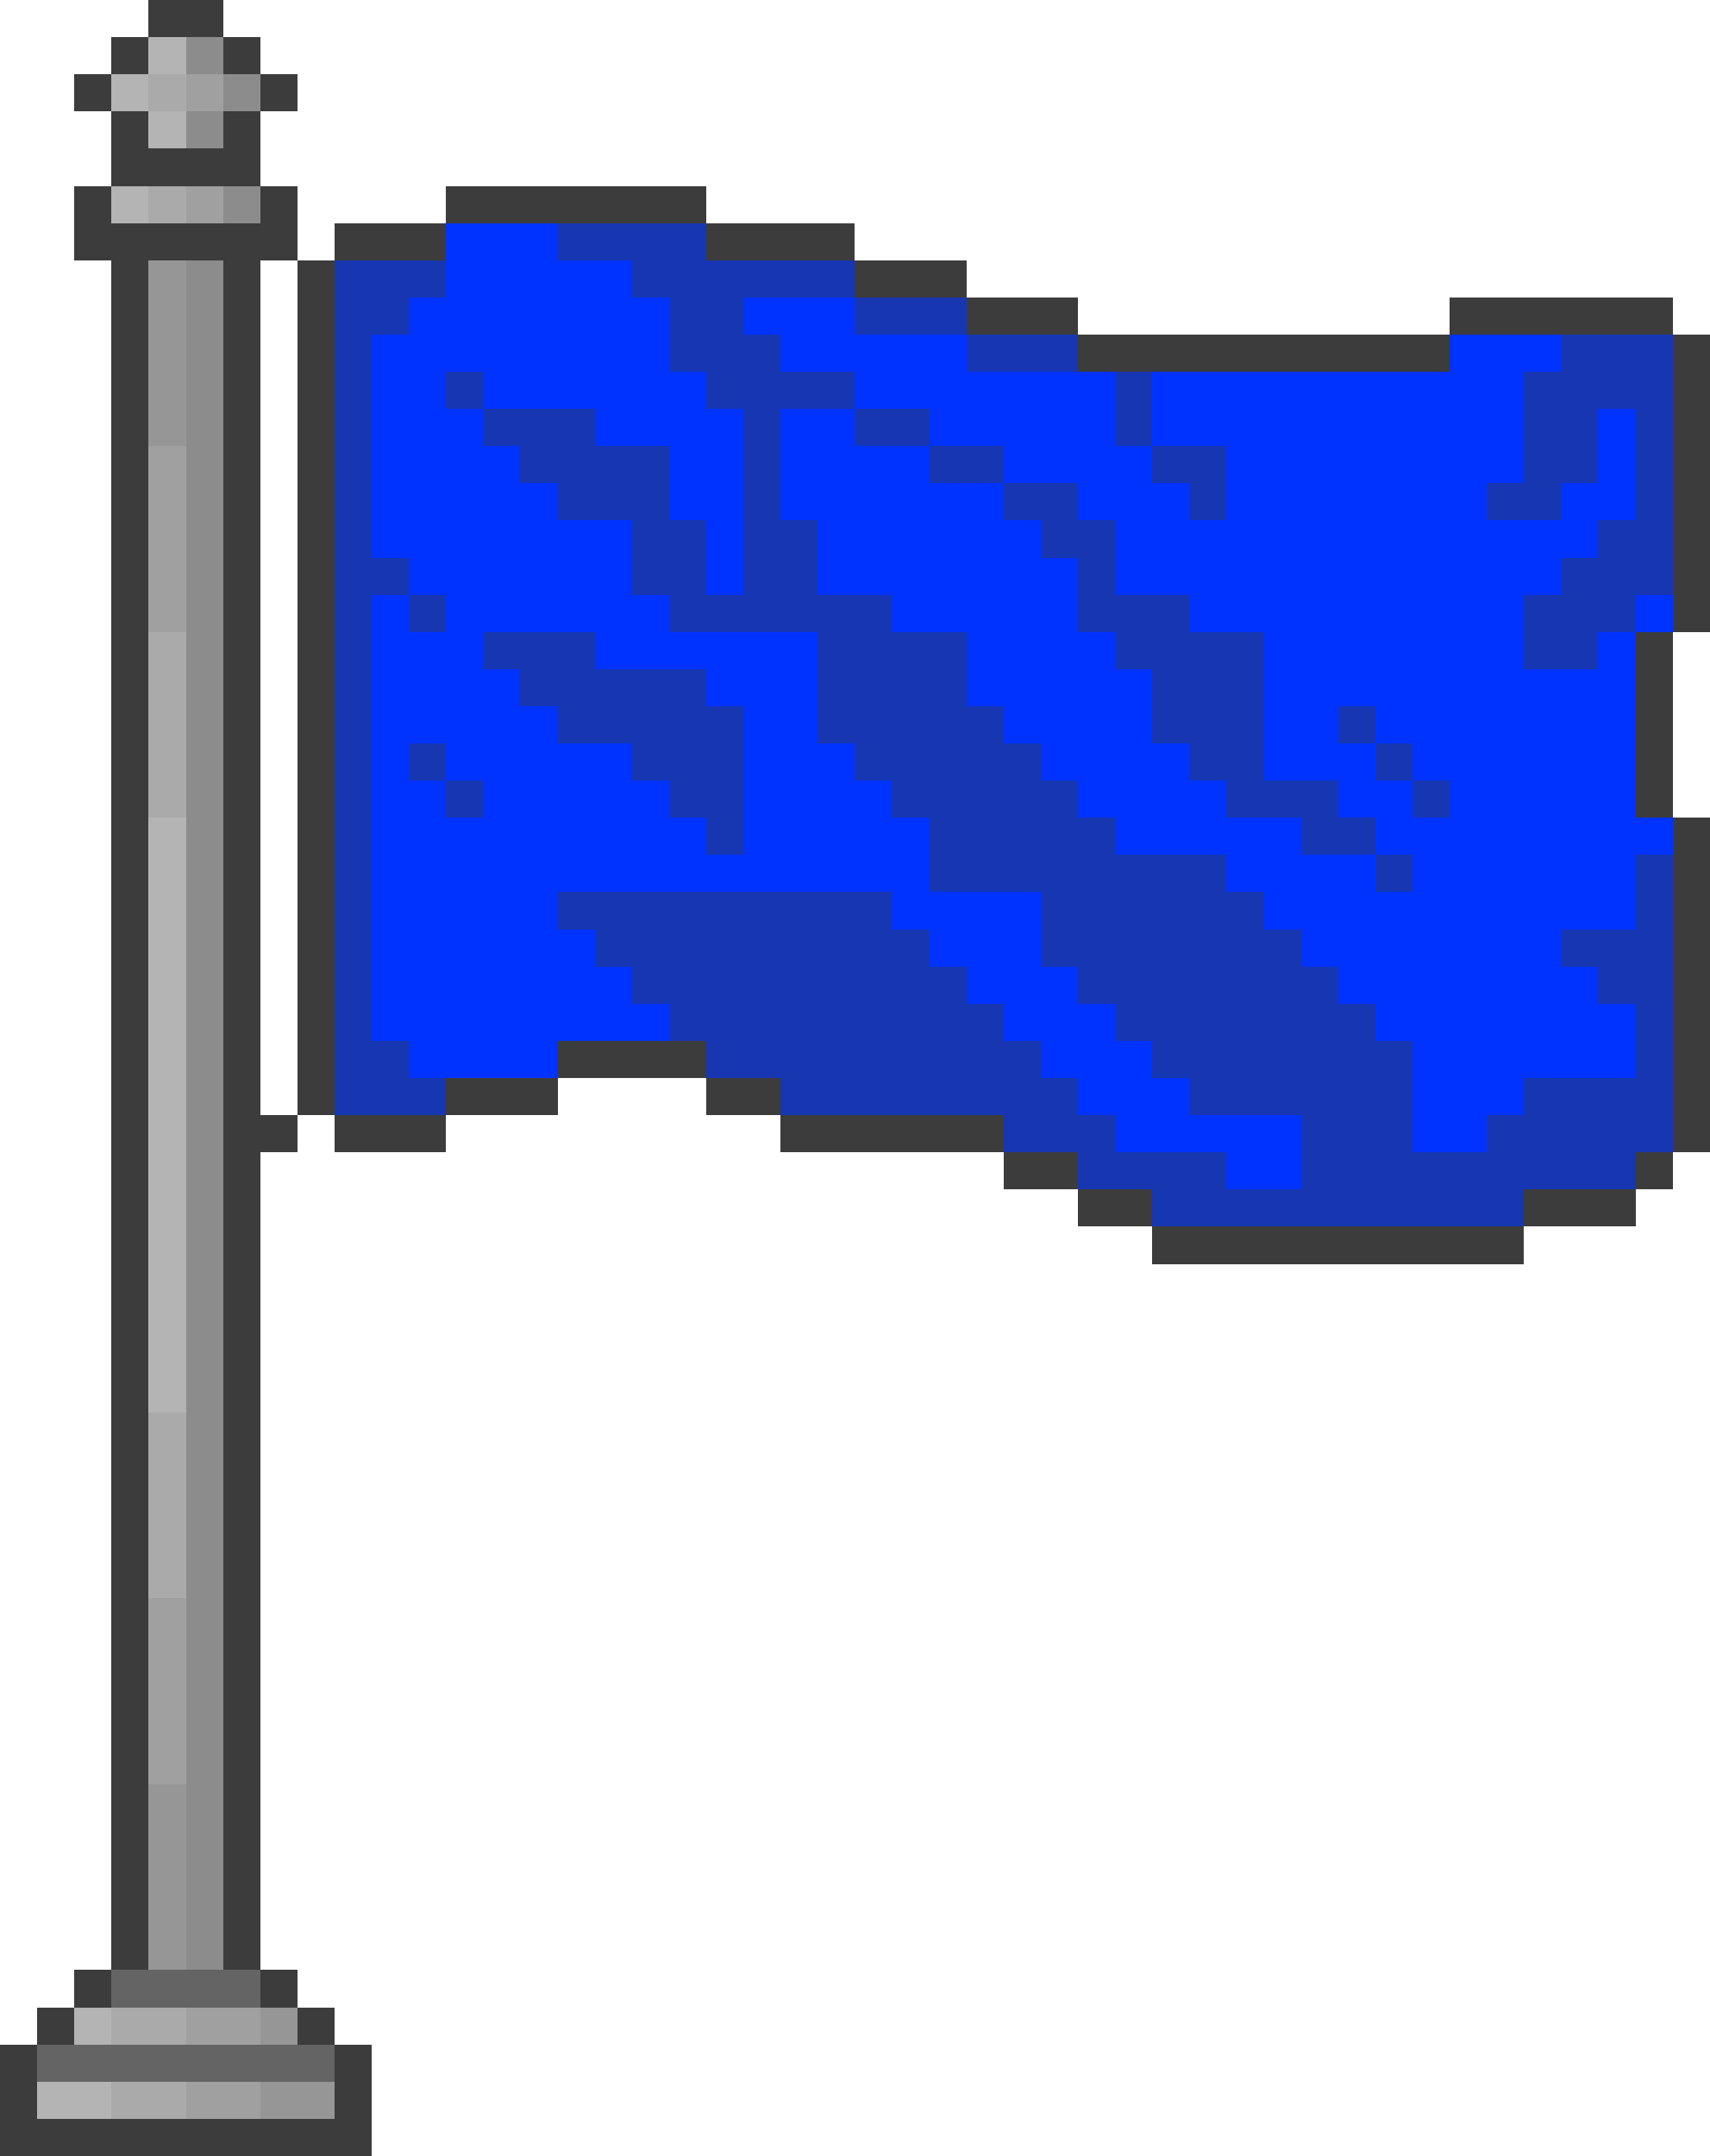
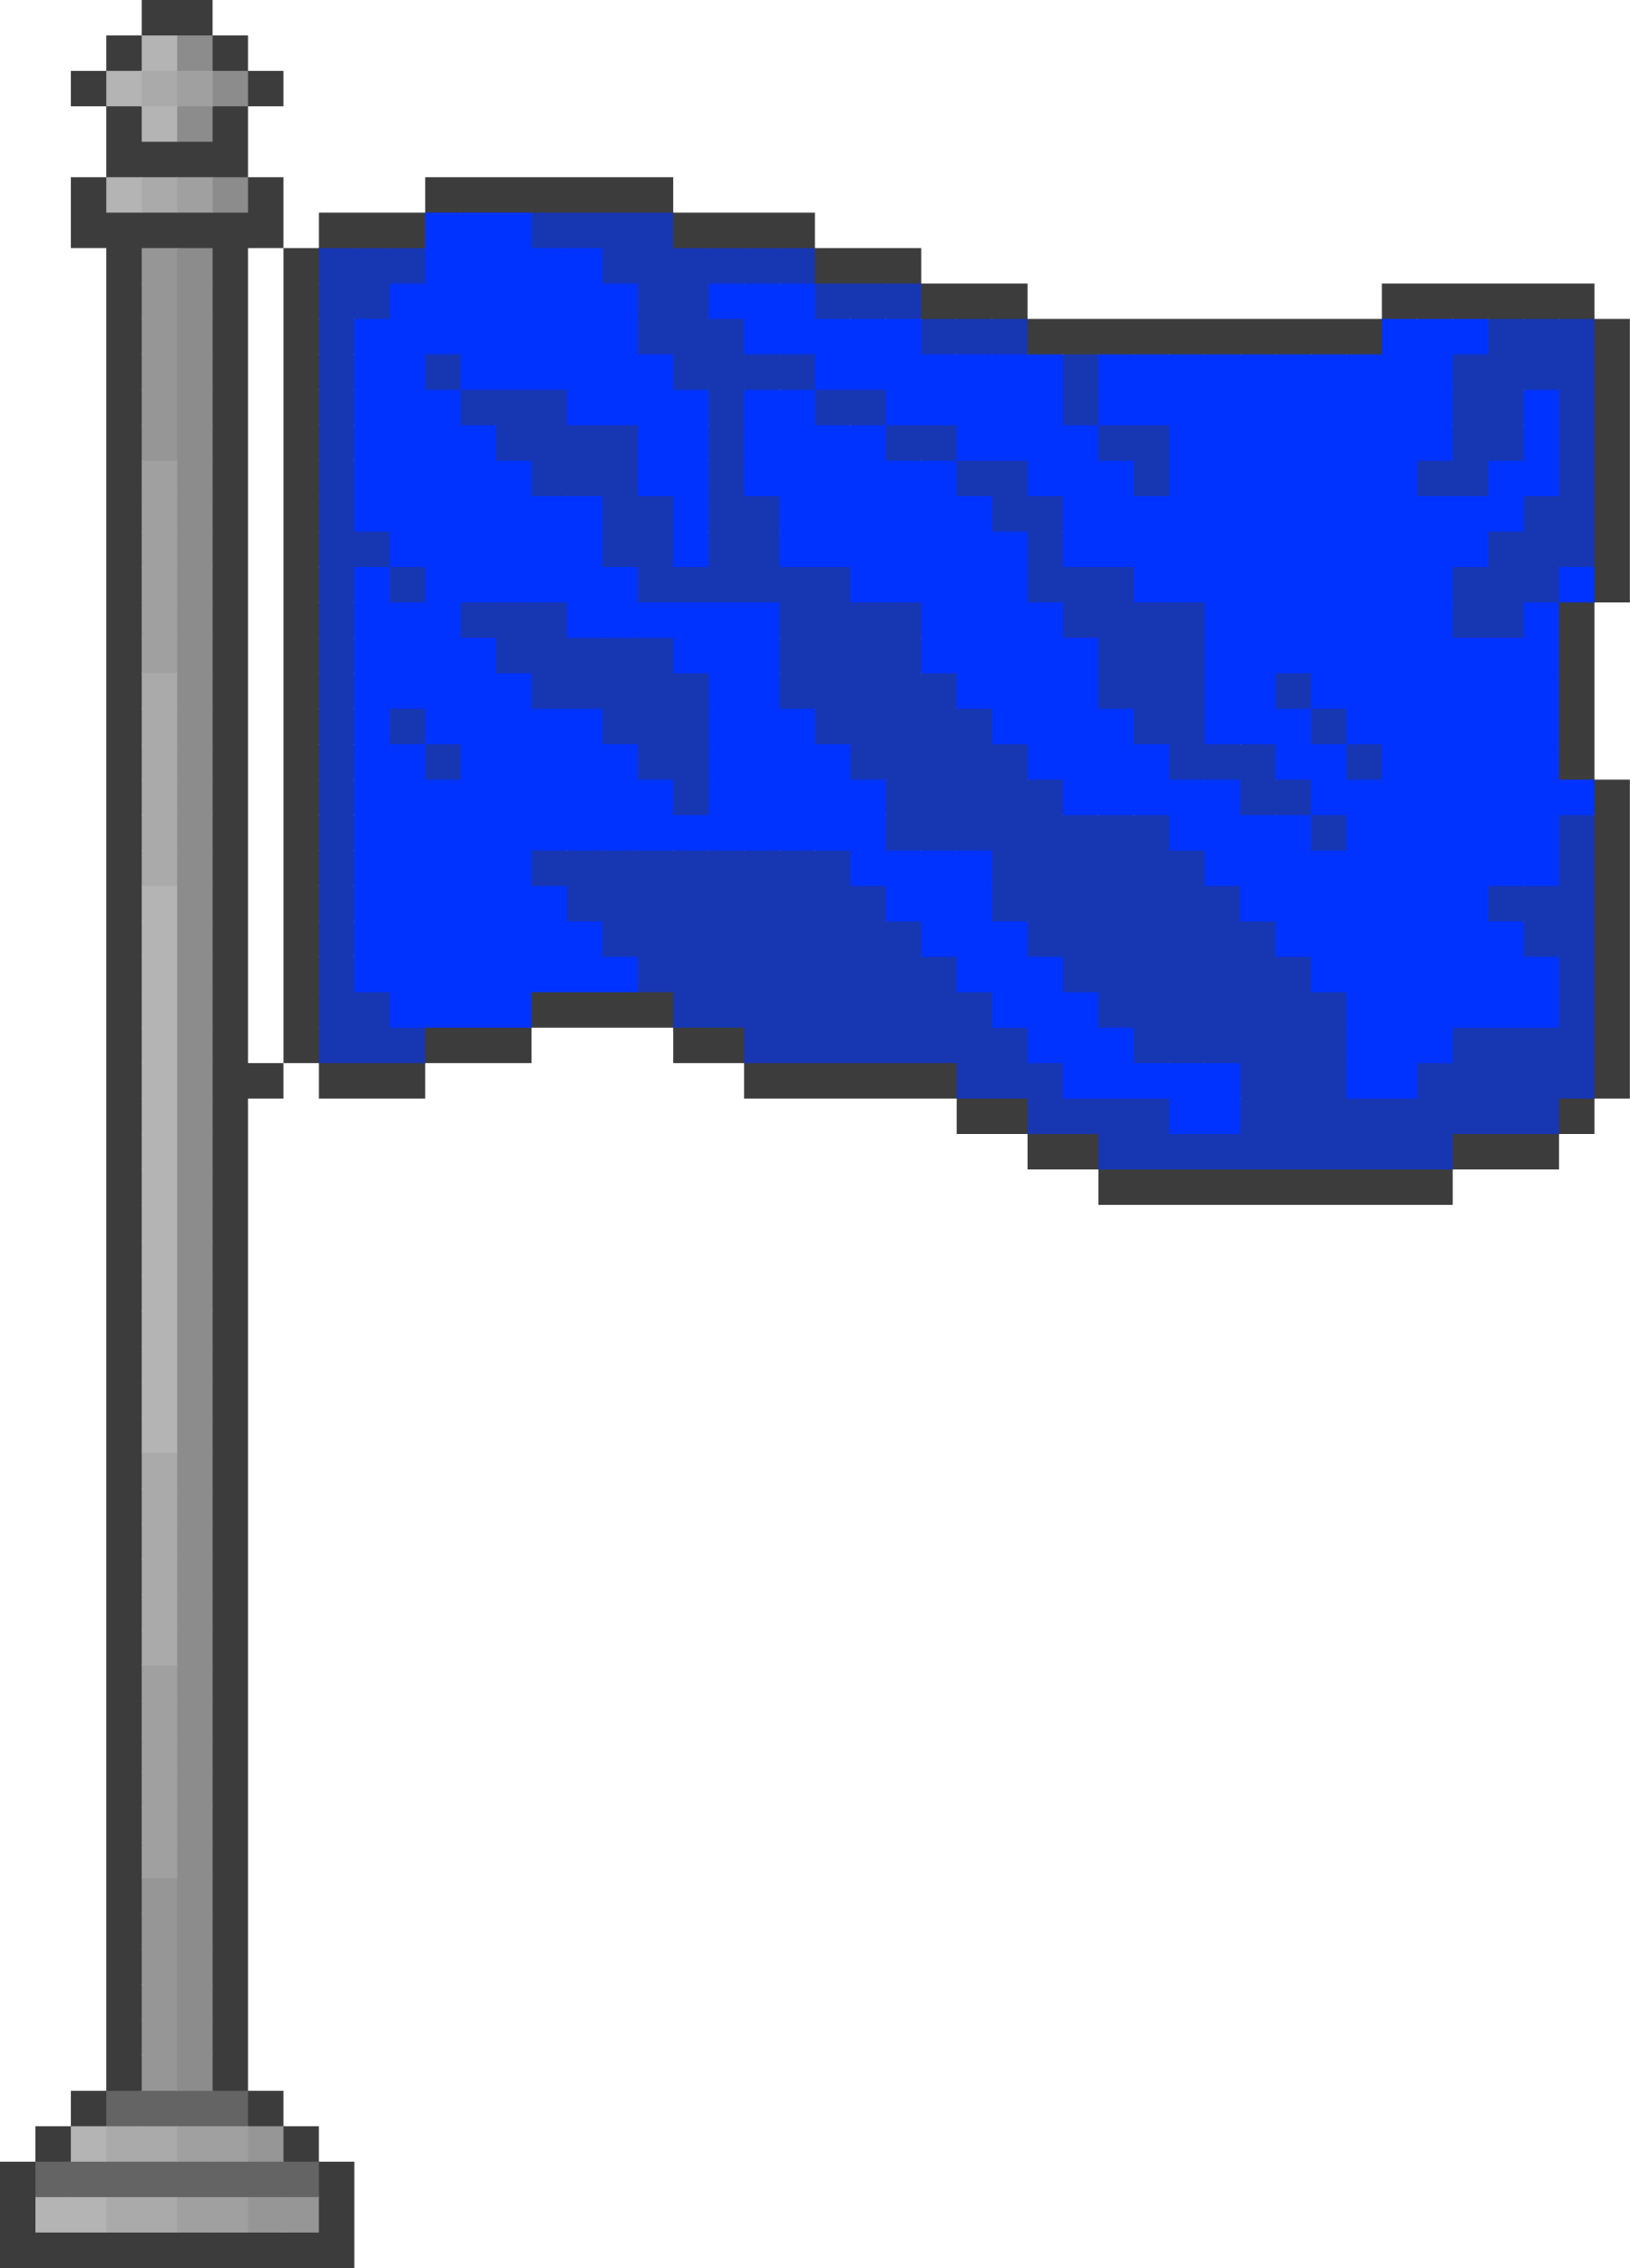
- <svg xmlns="http://www.w3.org/2000/svg" width="46" height="58" viewBox="0 0 46 58" shape-rendering="crispEdges">
-   <path fill="#3C3C3C" d="M4 0h2v1h-2zM3 1h1v1h-1zM6 1h1v1h-1zM2 2h1v1h-1zM7 2h1v1h-1zM3 3h1v1h-1zM6 3h1v1h-1zM3 4h4v1h-4zM2 5h1v1h-1zM7 5h1v1h-1zM12 5h7v1h-7zM2 6h6v1h-6zM9 6h3v1h-3zM19 6h4v1h-4zM3 7h1v1h-1zM6 7h1v1h-1zM8 7h1v1h-1zM23 7h3v1h-3zM3 8h1v1h-1zM6 8h1v1h-1zM8 8h1v1h-1zM26 8h3v1h-3zM39 8h6v1h-6zM3 9h1v1h-1zM6 9h1v1h-1zM8 9h1v1h-1zM29 9h10v1h-10zM45 9h1v1h-1zM3 10h1v1h-1zM6 10h1v1h-1zM8 10h1v1h-1zM45 10h1v1h-1zM3 11h1v1h-1zM6 11h1v1h-1zM8 11h1v1h-1zM45 11h1v1h-1zM3 12h1v1h-1zM6 12h1v1h-1zM8 12h1v1h-1zM45 12h1v1h-1zM3 13h1v1h-1zM6 13h1v1h-1zM8 13h1v1h-1zM45 13h1v1h-1zM3 14h1v1h-1zM6 14h1v1h-1zM8 14h1v1h-1zM45 14h1v1h-1zM3 15h1v1h-1zM6 15h1v1h-1zM8 15h1v1h-1zM45 15h1v1h-1zM3 16h1v1h-1zM6 16h1v1h-1zM8 16h1v1h-1zM45 16h1v1h-1zM3 17h1v1h-1zM6 17h1v1h-1zM8 17h1v1h-1zM44 17h1v1h-1zM3 18h1v1h-1zM6 18h1v1h-1zM8 18h1v1h-1zM44 18h1v1h-1zM3 19h1v1h-1zM6 19h1v1h-1zM8 19h1v1h-1zM44 19h1v1h-1zM3 20h1v1h-1zM6 20h1v1h-1zM8 20h1v1h-1zM44 20h1v1h-1zM3 21h1v1h-1zM6 21h1v1h-1zM8 21h1v1h-1zM44 21h1v1h-1zM3 22h1v1h-1zM6 22h1v1h-1zM8 22h1v1h-1zM45 22h1v1h-1zM3 23h1v1h-1zM6 23h1v1h-1zM8 23h1v1h-1zM45 23h1v1h-1zM3 24h1v1h-1zM6 24h1v1h-1zM8 24h1v1h-1zM45 24h1v1h-1zM3 25h1v1h-1zM6 25h1v1h-1zM8 25h1v1h-1zM45 25h1v1h-1zM3 26h1v1h-1zM6 26h1v1h-1zM8 26h1v1h-1zM45 26h1v1h-1zM3 27h1v1h-1zM6 27h1v1h-1zM8 27h1v1h-1zM45 27h1v1h-1zM3 28h1v1h-1zM6 28h1v1h-1zM8 28h1v1h-1zM15 28h4v1h-4zM45 28h1v1h-1zM3 29h1v1h-1zM6 29h1v1h-1zM8 29h1v1h-1zM12 29h3v1h-3zM19 29h2v1h-2zM45 29h1v1h-1zM3 30h1v1h-1zM6 30h2v1h-2zM9 30h3v1h-3zM21 30h6v1h-6zM45 30h1v1h-1zM3 31h1v1h-1zM6 31h1v1h-1zM27 31h2v1h-2zM44 31h1v1h-1zM3 32h1v1h-1zM6 32h1v1h-1zM29 32h2v1h-2zM41 32h3v1h-3zM3 33h1v1h-1zM6 33h1v1h-1zM31 33h10v1h-10zM3 34h1v1h-1zM6 34h1v1h-1zM3 35h1v1h-1zM6 35h1v1h-1zM3 36h1v1h-1zM6 36h1v1h-1zM3 37h1v1h-1zM6 37h1v1h-1zM3 38h1v1h-1zM6 38h1v1h-1zM3 39h1v1h-1zM6 39h1v1h-1zM3 40h1v1h-1zM6 40h1v1h-1zM3 41h1v1h-1zM6 41h1v1h-1zM3 42h1v1h-1zM6 42h1v1h-1zM3 43h1v1h-1zM6 43h1v1h-1zM3 44h1v1h-1zM6 44h1v1h-1zM3 45h1v1h-1zM6 45h1v1h-1zM3 46h1v1h-1zM6 46h1v1h-1zM3 47h1v1h-1zM6 47h1v1h-1zM3 48h1v1h-1zM6 48h1v1h-1zM3 49h1v1h-1zM6 49h1v1h-1zM3 50h1v1h-1zM6 50h1v1h-1zM3 51h1v1h-1zM6 51h1v1h-1zM3 52h1v1h-1zM6 52h1v1h-1zM2 53h1v1h-1zM7 53h1v1h-1zM1 54h1v1h-1zM8 54h1v1h-1zM0 55h1v1h-1zM9 55h1v1h-1zM0 56h1v1h-1zM9 56h1v1h-1zM0 57h10v1h-10z" />
-   <path fill="#1736B2" d="M15 6h4v1h-4zM9 7h3v1h-3zM17 7h6v1h-6zM9 8h2v1h-2zM18 8h2v1h-2zM23 8h3v1h-3zM9 9h1v1h-1zM18 9h3v1h-3zM26 9h3v1h-3zM42 9h3v1h-3zM9 10h1v1h-1zM12 10h1v1h-1zM19 10h4v1h-4zM30 10h1v1h-1zM41 10h4v1h-4zM9 11h1v1h-1zM13 11h3v1h-3zM20 11h1v1h-1zM23 11h2v1h-2zM30 11h1v1h-1zM41 11h2v1h-2zM44 11h1v1h-1zM9 12h1v1h-1zM14 12h4v1h-4zM20 12h1v1h-1zM25 12h2v1h-2zM31 12h2v1h-2zM41 12h2v1h-2zM44 12h1v1h-1zM9 13h1v1h-1zM15 13h3v1h-3zM20 13h1v1h-1zM27 13h2v1h-2zM32 13h1v1h-1zM40 13h2v1h-2zM44 13h1v1h-1zM9 14h1v1h-1zM17 14h2v1h-2zM20 14h2v1h-2zM28 14h2v1h-2zM43 14h2v1h-2zM9 15h2v1h-2zM17 15h2v1h-2zM20 15h2v1h-2zM29 15h1v1h-1zM42 15h3v1h-3zM9 16h1v1h-1zM11 16h1v1h-1zM18 16h6v1h-6zM29 16h3v1h-3zM41 16h3v1h-3zM9 17h1v1h-1zM13 17h3v1h-3zM22 17h4v1h-4zM30 17h4v1h-4zM41 17h2v1h-2zM9 18h1v1h-1zM14 18h5v1h-5zM22 18h4v1h-4zM31 18h3v1h-3zM9 19h1v1h-1zM15 19h5v1h-5zM22 19h5v1h-5zM31 19h3v1h-3zM36 19h1v1h-1zM9 20h1v1h-1zM11 20h1v1h-1zM17 20h3v1h-3zM23 20h5v1h-5zM32 20h2v1h-2zM37 20h1v1h-1zM9 21h1v1h-1zM12 21h1v1h-1zM18 21h2v1h-2zM24 21h5v1h-5zM33 21h3v1h-3zM38 21h1v1h-1zM9 22h1v1h-1zM19 22h1v1h-1zM25 22h5v1h-5zM35 22h2v1h-2zM9 23h1v1h-1zM25 23h8v1h-8zM37 23h1v1h-1zM44 23h1v1h-1zM9 24h1v1h-1zM15 24h9v1h-9zM28 24h6v1h-6zM44 24h1v1h-1zM9 25h1v1h-1zM16 25h9v1h-9zM28 25h7v1h-7zM42 25h3v1h-3zM9 26h1v1h-1zM17 26h9v1h-9zM29 26h7v1h-7zM43 26h2v1h-2zM9 27h1v1h-1zM18 27h9v1h-9zM30 27h7v1h-7zM44 27h1v1h-1zM9 28h2v1h-2zM19 28h9v1h-9zM31 28h7v1h-7zM44 28h1v1h-1zM9 29h3v1h-3zM21 29h8v1h-8zM32 29h6v1h-6zM41 29h4v1h-4zM27 30h3v1h-3zM35 30h3v1h-3zM40 30h5v1h-5zM29 31h4v1h-4zM35 31h9v1h-9zM31 32h10v1h-10z" />
-   <path fill="#0033FF" d="M12 6h3v1h-3zM12 7h5v1h-5zM11 8h7v1h-7zM20 8h3v1h-3zM10 9h8v1h-8zM21 9h5v1h-5zM39 9h3v1h-3zM10 10h2v1h-2zM13 10h6v1h-6zM23 10h7v1h-7zM31 10h10v1h-10zM10 11h3v1h-3zM16 11h4v1h-4zM21 11h2v1h-2zM25 11h5v1h-5zM31 11h10v1h-10zM43 11h1v1h-1zM10 12h4v1h-4zM18 12h2v1h-2zM21 12h4v1h-4zM27 12h4v1h-4zM33 12h8v1h-8zM43 12h1v1h-1zM10 13h5v1h-5zM18 13h2v1h-2zM21 13h6v1h-6zM29 13h3v1h-3zM33 13h7v1h-7zM42 13h2v1h-2zM10 14h7v1h-7zM19 14h1v1h-1zM22 14h6v1h-6zM30 14h13v1h-13zM11 15h6v1h-6zM19 15h1v1h-1zM22 15h7v1h-7zM30 15h12v1h-12zM10 16h1v1h-1zM12 16h6v1h-6zM24 16h5v1h-5zM32 16h9v1h-9zM44 16h1v1h-1zM10 17h3v1h-3zM16 17h6v1h-6zM26 17h4v1h-4zM34 17h7v1h-7zM43 17h1v1h-1zM10 18h4v1h-4zM19 18h3v1h-3zM26 18h5v1h-5zM34 18h10v1h-10zM10 19h5v1h-5zM20 19h2v1h-2zM27 19h4v1h-4zM34 19h2v1h-2zM37 19h7v1h-7zM10 20h1v1h-1zM12 20h5v1h-5zM20 20h3v1h-3zM28 20h4v1h-4zM34 20h3v1h-3zM38 20h6v1h-6zM10 21h2v1h-2zM13 21h5v1h-5zM20 21h4v1h-4zM29 21h4v1h-4zM36 21h2v1h-2zM39 21h5v1h-5zM10 22h9v1h-9zM20 22h5v1h-5zM30 22h5v1h-5zM37 22h8v1h-8zM10 23h15v1h-15zM33 23h4v1h-4zM38 23h6v1h-6zM10 24h5v1h-5zM24 24h4v1h-4zM34 24h10v1h-10zM10 25h6v1h-6zM25 25h3v1h-3zM35 25h7v1h-7zM10 26h7v1h-7zM26 26h3v1h-3zM36 26h7v1h-7zM10 27h8v1h-8zM27 27h3v1h-3zM37 27h7v1h-7zM11 28h4v1h-4zM28 28h3v1h-3zM38 28h6v1h-6zM29 29h3v1h-3zM38 29h3v1h-3zM30 30h5v1h-5zM38 30h2v1h-2zM33 31h2v1h-2z" />
-   <path fill="#8C8C8C" d="M5 1h1v1h-1zM6 2h1v1h-1zM5 3h1v1h-1zM6 5h1v1h-1zM5 7h1v1h-1zM5 8h1v1h-1zM5 9h1v1h-1zM5 10h1v1h-1zM5 11h1v1h-1zM5 12h1v1h-1zM5 13h1v1h-1zM5 14h1v1h-1zM5 15h1v1h-1zM5 16h1v1h-1zM5 17h1v1h-1zM5 18h1v1h-1zM5 19h1v1h-1zM5 20h1v1h-1zM5 21h1v1h-1zM5 22h1v1h-1zM5 23h1v1h-1zM5 24h1v1h-1zM5 25h1v1h-1zM5 26h1v1h-1zM5 27h1v1h-1zM5 28h1v1h-1zM5 29h1v1h-1zM5 30h1v1h-1zM5 31h1v1h-1zM5 32h1v1h-1zM5 33h1v1h-1zM5 34h1v1h-1zM5 35h1v1h-1zM5 36h1v1h-1zM5 37h1v1h-1zM5 38h1v1h-1zM5 39h1v1h-1zM5 40h1v1h-1zM5 41h1v1h-1zM5 42h1v1h-1zM5 43h1v1h-1zM5 44h1v1h-1zM5 45h1v1h-1zM5 46h1v1h-1zM5 47h1v1h-1zM5 48h1v1h-1zM5 49h1v1h-1zM5 50h1v1h-1zM5 51h1v1h-1zM5 52h1v1h-1z" />
-   <path fill="#B4B4B4" d="M4 1h1v1h-1zM3 2h1v1h-1zM4 3h1v1h-1zM3 5h1v1h-1zM4 22h1v1h-1zM4 23h1v1h-1zM4 24h1v1h-1zM4 25h1v1h-1zM4 26h1v1h-1zM4 27h1v1h-1zM4 28h1v1h-1zM4 29h1v1h-1zM4 30h1v1h-1zM4 31h1v1h-1zM4 32h1v1h-1zM4 33h1v1h-1zM4 34h1v1h-1zM4 35h1v1h-1zM4 36h1v1h-1zM4 37h1v1h-1zM2 54h1v1h-1zM1 56h2v1h-2z" />
-   <path fill="#AAAAAA" d="M4 2h1v1h-1zM4 5h1v1h-1zM4 17h1v1h-1zM4 18h1v1h-1zM4 19h1v1h-1zM4 20h1v1h-1zM4 21h1v1h-1zM4 38h1v1h-1zM4 39h1v1h-1zM4 40h1v1h-1zM4 41h1v1h-1zM4 42h1v1h-1zM3 54h2v1h-2zM3 56h2v1h-2z" />
-   <path fill="#A0A0A0" d="M5 2h1v1h-1zM5 5h1v1h-1zM4 12h1v1h-1zM4 13h1v1h-1zM4 14h1v1h-1zM4 15h1v1h-1zM4 16h1v1h-1zM4 43h1v1h-1zM4 44h1v1h-1zM4 45h1v1h-1zM4 46h1v1h-1zM4 47h1v1h-1zM5 54h2v1h-2zM5 56h2v1h-2z" />
-   <path fill="#969696" d="M4 7h1v1h-1zM4 8h1v1h-1zM4 9h1v1h-1zM4 10h1v1h-1zM4 11h1v1h-1zM4 48h1v1h-1zM4 49h1v1h-1zM4 50h1v1h-1zM4 51h1v1h-1zM4 52h1v1h-1zM7 54h1v1h-1zM7 56h2v1h-2z" />
-   <path fill="#646464" d="M3 53h4v1h-4zM1 55h8v1h-8z" />
+ <svg xmlns="http://www.w3.org/2000/svg" width="46" height="64" viewBox="0 0 46 64">
+   <g id="FLAG">
+     <path fill="#0033FF" fill-rule="evenodd" d="M9.5,9.5 L10,10 L9.5,10.5 L10,11 L9.5,11.5 L10,12 L9.5,12.5 L10,13 L9.5,13.5 L10,14 L9.5,14.5 L10.5,15.5 L9.5,16.5 L10,17 L9.5,17.5 L10,18 L9.5,18.5 L10,19 L9.5,19.5 L10,20 L9.5,20.5 L10,21 L9.5,21.5 L10,22 L9.5,22.5 L10,23 L9.5,23.5 L10,24 L9.5,24.5 L10,25 L9.5,25.5 L10,26 L9.5,26.5 L10,27 L9.5,27.5 L11.5,29.5 L12,29 L12.5,29.5 L13,29 L13.5,29.5 L14,29 L14.5,29.5 L16,28 L16.5,28.5 L17,28 L17.5,28.5 L18.5,27.5 L15.5,24.5 L16,24 L16.5,24.5 L17,24 L17.5,24.5 L18,24 L18.5,24.5 L19,24 L19.5,24.5 L20,24 L20.5,24.5 L21,24 L21.5,24.5 L22,24 L22.5,24.5 L23,24 L30.5,31.5 L31,31 L31.5,31.5 L32,31 L33.5,32.5 L34,32 L34.5,32.5 L35.5,31.5 L35,31 L35.5,30.5 L34.5,29.5 L34,30 L33.5,29.5 L33,30 L28,25 L28.5,24.5 L27.5,23.5 L27,24 L26.5,23.5 L26,24 L25,23 L25.5,22.5 L22,19 L22.5,18.5 L22,18 L22.5,17.5 L21.5,16.5 L21,17 L20.5,16.5 L20,17 L19.5,16.5 L20.5,15.5 L20,15 L20.5,14.5 L20,14 L20.5,13.5 L20,13 L20.5,12.5 L20,12 L20.5,11.5 L18,9 L18.5,8.5 L16.5,6.5 L16,7 L14.5,5.5 L14,6 L13.5,5.5 L13,6 L12.5,5.5 L11.5,6.5 L12,7 Z M19,17 L17,15 L17.5,14.5 L16.5,13.5 L16,14 L13.5,11.5 L14,11 L14.5,11.5 L15,11 L16.5,12.5 L17,12 L18,13 L17.5,13.5 L19,15 L18.5,15.5 L19.5,16.5 Z M14.5,18.5 L13.5,17.5 L14,17 L14.5,17.5 L15,17 L16.5,18.5 L17,18 L17.5,18.5 L18,18 L20,20 L19.5,20.5 L20,21 L19.5,21.5 L20,22 L19.5,22.5 L16.5,19.5 L16,20 Z M20.5,9.5 L21.5,10.5 L20.5,11.5 L21,12 L20.5,12.5 L21,13 L20.5,13.5 L22,15 L21.5,15.5 L22.5,16.5 L23,16 L24.5,17.5 L25,17 L26,18 L25.5,18.5 L30.5,23.5 L31,23 L31.5,23.5 L32,23 L38,29 L37.5,29.5 L38,30 L37.5,30.5 L38.5,31.5 L39,31 L39.5,31.5 L42,29 L42.5,29.5 L43,29 L43.5,29.5 L44.5,28.5 L44,28 L44.5,27.5 L42.5,25.5 L43,25 L43.5,25.5 L44.5,24.5 L44,24 L45.5,22.5 L44,21 L44.5,20.5 L44,20 L44.5,19.5 L44,19 L44.5,18.5 L44,18 L45.5,16.5 L44.5,15.5 L42,18 L41,17 L44.5,13.5 L44,13 L44.5,12.5 L44,12 L44.5,11.5 L43.5,10.5 L42.5,11.5 L43,12 L41,14 L40.5,13.5 L41.5,12.5 L41,12 L41.5,11.5 L41,11 L42.5,9.5 L41.5,8.5 L41,9 L40.5,8.5 L40,9 L39.5,8.5 L38,10 L37.5,9.5 L37,10 L36.5,9.5 L36,10 L35.5,9.5 L35,10 L34.5,9.5 L34,10 L33.5,9.5 L33,10 L32.5,9.5 L32,10 L31.5,9.5 L30.5,10.5 L29.5,9.5 L29,10 L28.5,9.5 L28,10 L27.5,9.5 L27,10 L25.5,8.5 L25,9 L24.5,8.5 L24,9 L22.5,7.5 L22,8 L21.5,7.5 L21,8 L20.5,7.5 L19.5,8.5 Z M22,10 L22.5,10.5 L22,11 L21.5,10.5 Z M31,11 L30.5,11.5 L30,11 L30.5,10.5 Z M27.5,13.5 L28,13 L30,15 L29.5,15.5 Z M30,16 L30.5,16.5 L31,16 L32.5,17.5 L33,17 L34,18 L33.5,18.5 L34,19 L33.5,19.5 L34,20 L33.5,20.5 L34.5,21.5 L34,22 L31,19 L31.5,18.5 L29,16 L29.5,15.5 Z M35,21 L36.5,22.5 L36,23 L34.5,21.5 Z M23.5,11.5 L24,11 L24.5,11.5 L24,12 Z M25.5,12.5 L26,12 L26.5,12.5 L26,13 Z M32.5,12.5 L33,13 L32.5,13.5 L31.5,12.5 L32,12 Z" />
+     <path fill="#1736B2" fill-rule="evenodd" d="M8.5,7.5 L9,8 L8.5,8.5 L9,9 L8.5,9.5 L9,10 L8.5,10.5 L9,11 L8.5,11.5 L9,12 L8.5,12.5 L9,13 L8.5,13.5 L9,14 L8.5,14.5 L9,15 L8.5,15.5 L9,16 L8.5,16.5 L9,17 L8.5,17.5 L9,18 L8.5,18.5 L9,19 L8.5,19.5 L9,20 L8.5,20.5 L9,21 L8.5,21.5 L9,22 L8.5,22.5 L9,23 L8.5,23.5 L9,24 L8.5,24.5 L9,25 L8.5,25.5 L9,26 L8.5,26.5 L9,27 L8.5,27.5 L9,28 L8.5,28.5 L9,29 L8.5,29.5 L9.5,30.5 L10,30 L10.5,30.5 L11,30 L11.5,30.5 L12.5,29.5 L12,29 L11,29 L11,28 L10,28 L10,16 L11,16 L11,15 L10,15 L10,9 L11,9 L11,8 L12,8 L12,7 L11.5,6.5 L11,7 L10.5,6.5 L10,7 L9.5,6.5 Z M12,10 L12,11 L13,11 L13,10 Z M11,16 L11,17 L12,17 L12,16 Z M11,20 L11,21 L12,21 L12,20 Z M12,21 L12,22 L13,22 L13,21 Z M15,7 L17,7 L17,8 L18,8 L18,10 L19,10 L19,11 L20,11 L20,16 L19,16 L19,14 L18,14 L18,12 L16,12 L16,11 L13,11 L13,12 L14,12 L14,13 L15,13 L15,14 L17,14 L17,16 L18,16 L18,17 L22,17 L22,20 L23,20 L23,21 L24,21 L24,22 L25,22 L25,24 L28,24 L28,26 L29,26 L29,27 L30,27 L30,28 L31,28 L31,29 L32,29 L32,30 L35,30 L35,32 L33,32 L33,31 L30,31 L30,30 L29,30 L29,29 L28,29 L28,28 L27,28 L27,27 L26,27 L26,26 L25,26 L25,25 L24,25 L24,24 L15,24 L15,25 L16,25 L16,26 L17,26 L17,27 L18,27 L18,28 L19.5,29.5 L20,29 L21.5,30.5 L22,30 L22.5,30.5 L23,30 L23.5,30.5 L24,30 L24.5,30.5 L25,30 L25.5,30.5 L26,30 L27.5,31.5 L28,31 L29.5,32.5 L30,32 L31.5,33.5 L32,33 L32.5,33.5 L33,33 L33.5,33.5 L34,33 L34.5,33.5 L35,33 L35.5,33.5 L36,33 L36.5,33.5 L37,33 L37.5,33.5 L38,33 L38.5,33.5 L39,33 L39.5,33.5 L40,33 L40.5,33.5 L42,32 L42.5,32.5 L43,32 L43.5,32.5 L45.5,30.5 L45,30 L45.5,29.5 L45,29 L45.5,28.5 L45,28 L45.5,27.5 L45,27 L45.5,26.5 L45,26 L45.5,25.5 L45,25 L45.5,24.5 L45,24 L45.5,23.5 L45,23 L44,23 L44,25 L42,25 L42,26 L43,26 L43,27 L44,27 L44,29 L41,29 L41,30 L40,30 L40,31 L38,31 L38,28 L37,28 L37,27 L36,27 L36,26 L35,26 L35,25 L34,25 L34,24 L33,24 L33,23 L30,23 L30,22 L29,22 L29,21 L28,21 L28,20 L27,20 L27,19 L26,19 L26,17 L24,17 L24,16 L22,16 L22,14 L21,14 L21,11 L23,11 L23,10 L21,10 L21,9 L20,9 L20,8 L23,8 L23,9 L26,9 L26,10 L29,10 L29.5,9.5 L28.5,8.5 L28,9 L27.5,8.5 L27,9 L25.5,7.5 L25,8 L24.5,7.5 L24,8 L22.5,6.5 L22,7 L21.5,6.5 L21,7 L20.5,6.5 L20,7 L18.5,5.5 L18,6 L17.5,5.5 L17,6 L16.5,5.5 L16,6 L15.5,5.5 L15,6 Z M15,20 L17,20 L17,21 L18,21 L18,22 L19,22 L19,23 L20,23 L20,19 L19,19 L19,18 L16,18 L16,17 L13,17 L13,18 L14,18 L14,19 L15,19 Z M25,11 L23,11 L23,12 L25,12 Z M25,12 L25,13 L27,13 L27,12 Z M29,13 L27,13 L27,14 L28,14 L28,15 L29,15 L29,17 L30,17 L30,18 L31,18 L31,20 L32,20 L32,21 L33,21 L33,22 L35,22 L35,23 L37,23 L37,22 L36,22 L36,21 L34,21 L34,17 L32,17 L32,16 L30,16 L30,14 L29,14 Z M30,10 L30,12 L31,12 L31,10 L30.5,9.5 Z M33,13 L33,12 L31,12 L31,13 L32,13 L32,14 L33,14 Z M41,11 L41,13 L40,13 L40,14 L42,14 L42,13 L43,13 L43,11 L44,11 L44,14 L43,14 L43,15 L42,15 L42,16 L41,16 L41,18 L43,18 L43,17 L44,17 L44,16 L45,16 L45.5,15.5 L45,15 L45.5,14.5 L45,14 L45.5,13.5 L45,13 L45.5,12.5 L45,12 L45.5,11.5 L45,11 L45.5,10.5 L45,10 L45.5,9.5 L44.5,8.5 L44,9 L43.5,8.5 L43,9 L42.5,8.5 L42,9 L42,10 L41,10 Z M36,19 L36,20 L37,20 L37,19 Z M38,20 L37,20 L37,21 L38,21 Z M38,22 L39,22 L39,21 L38,21 Z M37,23 L37,24 L38,24 L38,23 Z" />
+     <path fill="#3C3C3C" fill-rule="evenodd" d="M3,5 L2,5 L2,7 L3,7 L3,59 L2,59 L2,60 L1,60 L1,61 L0,61 L0,64 L10,64 L10,61 L9,61 L9,60 L8,60 L8,59 L7,59 L7,31 L8,31 L8,30 L7,30 L7,7 L8,7 L8,5 L7,5 L7,3 L8,3 L8,2 L7,2 L7,1 L6,1 L6,0 L4,0 L4,1 L3,1 L3,2 L2,2 L2,3 L3,3 Z M5.5,62.5 L5,63 L4.5,62.5 L4,63 L3.5,62.5 L3,63 L2.5,62.5 L2,63 L1,62 L4.5,58.5 L4,58 L4.5,57.5 L4,57 L4.5,56.5 L4,56 L4.5,55.5 L4,55 L4.5,54.5 L4,54 L4.5,53.5 L4,53 L4.5,52.5 L4,52 L4.5,51.5 L4,51 L4.5,50.5 L4,50 L4.5,49.5 L4,49 L4.5,48.5 L4,48 L4.5,47.5 L4,47 L4.5,46.5 L4,46 L4.5,45.5 L4,45 L4.5,44.5 L4,44 L4.5,43.5 L4,43 L4.5,42.5 L4,42 L4.5,41.5 L4,41 L4.5,40.5 L4,40 L4.5,39.5 L4,39 L4.5,38.5 L4,38 L4.5,37.5 L4,37 L4.5,36.5 L4,36 L4.5,35.5 L4,35 L4.5,34.5 L4,34 L4.5,33.5 L4,33 L4.5,32.5 L4,32 L4.5,31.5 L4,31 L4.5,30.5 L4,30 L4.5,29.5 L4,29 L4.5,28.5 L4,28 L4.5,27.5 L4,27 L4.5,26.5 L4,26 L4.5,25.5 L4,25 L4.5,24.5 L4,24 L4.5,23.5 L4,23 L4.5,22.5 L4,22 L4.5,21.5 L4,21 L4.5,20.5 L4,20 L4.5,19.5 L4,19 L4.5,18.5 L4,18 L4.5,17.5 L4,17 L4.5,16.5 L4,16 L4.5,15.5 L4,15 L4.5,14.5 L4,14 L4.5,13.5 L4,13 L4.5,12.5 L4,12 L4.5,11.5 L4,11 L4.5,10.5 L4,10 L4.5,9.5 L4,9 L4.5,8.5 L4,8 L5,7 L6,8 L5.5,8.5 L6,9 L5.5,9.5 L6,10 L5.5,10.5 L6,11 L5.5,11.5 L6,12 L5.5,12.5 L6,13 L5.5,13.5 L6,14 L5.5,14.5 L6,15 L5.5,15.5 L6,16 L5.5,16.5 L6,17 L5.5,17.5 L6,18 L5.5,18.5 L6,19 L5.5,19.5 L6,20 L5.5,20.5 L6,21 L5.5,21.5 L6,22 L5.5,22.5 L6,23 L5.5,23.5 L6,24 L5.5,24.5 L6,25 L5.5,25.5 L6,26 L5.5,26.5 L6,27 L5.5,27.5 L6,28 L5.5,28.5 L6,29 L5.5,29.5 L6,30 L5.5,30.5 L6,31 L5.5,31.5 L6,32 L5.5,32.5 L6,33 L5.5,33.5 L6,34 L5.5,34.5 L6,35 L5.5,35.5 L6,36 L5.5,36.5 L6,37 L5.5,37.5 L6,38 L5.5,38.5 L6,39 L5.5,39.5 L6,40 L5.5,40.5 L6,41 L5.5,41.5 L6,42 L5.5,42.5 L6,43 L5.5,43.5 L6,44 L5.5,44.5 L6,45 L5.5,45.5 L6,46 L5.5,46.5 L6,47 L5.5,47.5 L6,48 L5.5,48.5 L6,49 L5.5,49.5 L6,50 L5.5,50.5 L6,51 L5.5,51.5 L6,52 L5.5,52.5 L6,53 L5.5,53.5 L6,54 L5.5,54.5 L6,55 L5.5,55.5 L6,56 L5.5,56.5 L6,57 L5.5,57.5 L6,58 L5.5,58.5 L9,62 L8,63 L7.5,62.5 L7,63 L6.5,62.5 L6,63 Z M5.5,5.5 L6,5 L6.5,5.5 L6,6 Z M5,6 L4.5,5.5 L5,5 L5.5,5.5 Z M4,6 L3.5,5.5 L4,5 L4.5,5.5 Z M5.5,3.5 L5,4 L3.5,2.5 L5,1 L6.5,2.5 Z M8,8 L8,30 L9,30 L9,7 L8,7 Z M14,5 L12,5 L12,6 L19,6 L19,5 Z M23,7 L23,6 L19,6 L19,7 Z M9,6 L9,7 L12,7 L12,6 Z M24,7 L23,7 L23,8 L26,8 L26,7 Z M28,9 L29,9 L29,8 L26,8 L26,9 Z M15,29 L19,29 L19,28 L15,28 Z M13,29 L12,29 L12,30 L15,30 L15,29 Z M21,30 L21,29 L19,29 L19,30 Z M10,31 L12,31 L12,30 L9,30 L9,31 Z M27,31 L27,30 L21,30 L21,31 Z M39,8 L39,9 L45,9 L45,8 Z M32,10 L39,10 L39,9 L29,9 L29,10 Z M45,13 L45,17 L46,17 L46,9 L45,9 Z M45,21 L45,17 L44,17 L44,22 L45,22 Z M45,24 L45,31 L46,31 L46,22 L45,22 Z M29,32 L29,31 L27,31 L27,32 Z M44,31 L44,32 L45,32 L45,31 Z M30,32 L29,32 L29,33 L31,33 L31,32 Z M42,33 L44,33 L44,32 L41,32 L41,33 Z M35,33 L31,33 L31,34 L41,34 L41,33 Z" />
+     <path fill="#8C8C8C" fill-rule="evenodd" d="M4.5,1.5 L5.5,2.5 L4.5,3.5 L5,4 L6,4 L6,3 L7,3 L7,2 L6,2 L6,1 L5,1 Z M4.5,7.5 L5,8 L4.5,8.5 L5,9 L4.5,9.5 L5,10 L4.5,10.5 L5,11 L4.5,11.5 L5,12 L4.5,12.5 L5,13 L4.5,13.5 L5,14 L4.5,14.5 L5,15 L4.5,15.5 L5,16 L4.5,16.5 L5,17 L4.5,17.5 L5,18 L4.5,18.5 L5,19 L4.5,19.5 L5,20 L4.5,20.5 L5,21 L4.5,21.5 L5,22 L4.5,22.5 L5,23 L4.5,23.5 L5,24 L4.5,24.5 L5,25 L4.5,25.5 L5,26 L4.5,26.5 L5,27 L4.5,27.5 L5,28 L4.5,28.5 L5,29 L4.5,29.5 L5,30 L4.5,30.5 L5,31 L4.5,31.5 L5,32 L4.5,32.5 L5,33 L4.5,33.5 L5,34 L4.5,34.5 L5,35 L4.5,35.5 L5,36 L4.5,36.5 L5,37 L4.5,37.5 L5,38 L4.5,38.5 L5,39 L4.5,39.5 L5,40 L4.5,40.5 L5,41 L4.5,41.5 L5,42 L4.5,42.5 L5,43 L4.5,43.5 L5,44 L4.5,44.5 L5,45 L4.5,45.5 L5,46 L4.5,46.5 L5,47 L4.5,47.5 L5,48 L4.5,48.5 L5,49 L4.5,49.5 L5,50 L4.5,50.5 L5,51 L4.5,51.5 L5,52 L4.5,52.5 L5,53 L4.5,53.5 L5,54 L4.5,54.5 L5,55 L4.5,55.5 L5,56 L4.5,56.5 L5,57 L4.5,57.5 L5,58 L4.5,58.5 L5.5,59.5 L6,59 L6,7 L5,7 Z M6,6 L7,6 L7,5 L6,5 L5.5,5.5 Z" />
+     <path fill="#B4B4B4" fill-rule="evenodd" d="M3,2 L3,3 L4,3 L4,4 L5,4 L5,3 L4.5,2.5 L5,2 L5,1 L4,1 L4,2 Z M4,5 L3,5 L3,6 L4,6 L4.5,5.5 Z M4,31 L4,41 L4.5,41.5 L5,41 L5,25 L4.5,24.5 L4,25 Z M3.5,60.5 L3,60 L2,60 L2,61 L2.5,61.5 Z M2,63 L3,63 L3.5,62.5 L2.5,61.5 L2,62 L1.5,61.5 L1,62 L1,63 Z" />
+     <path fill="#A0A0A0" fill-rule="evenodd" d="M5,3 L6,3 L6,2 L5,2 L4.5,2.5 Z M4,15 L4,19 L4.5,19.5 L5,19 L5,13 L4.5,12.5 L4,13 Z M4,49 L4,53 L4.5,53.5 L5,53 L5,47 L4.5,46.5 L4,47 Z M5,5 L4.5,5.5 L5,6 L6,6 L6,5 Z M5,61 L5.5,61.5 L6,61 L6.5,61.5 L7.5,60.5 L6.5,59.5 L6,60 L5.5,59.5 L4.5,60.5 Z M5,63 L7,63 L7.5,62.5 L6.5,61.5 L6,62 L5.5,61.5 L4.5,62.5 Z" />
+     <path fill="#AAAAAA" fill-rule="evenodd" d="M5,2 L4,2 L4,3 L5,3 Z M4,5 L4,6 L5,6 L5,5 Z M4,20 L4,25 L5,25 L5,19 L4,19 Z M4,61 L4.5,61.5 L5,61 L5,60 L4.5,59.5 L4,60 L3.5,59.5 L3,60 L3,61 L3.5,61.5 Z M3.5,61.5 L3,62 L3,63 L5,63 L5,62 L4.5,61.5 L4,62 Z M4,44 L4,47 L5,47 L5,41 L4,41 Z" />
+     <path fill="#969696" fill-rule="evenodd" d="M4,9 L4,13 L5,13 L5,7 L4,7 Z M4,55 L4,59 L4.5,59.5 L5,59 L5,53 L4,53 Z M7,60 L7,61 L7.5,61.5 L8,61 L8,60 Z M7,63 L9,63 L9,62 L8.5,61.5 L8,62 L7.5,61.5 L7,62 Z" />
+     <path fill="#646464" fill-rule="evenodd" d="M4,60 L7,60 L7,59 L3,59 L3,60 Z M3,62 L9,62 L9,61 L1,61 L1,62 Z" />
+   </g>
</svg>
